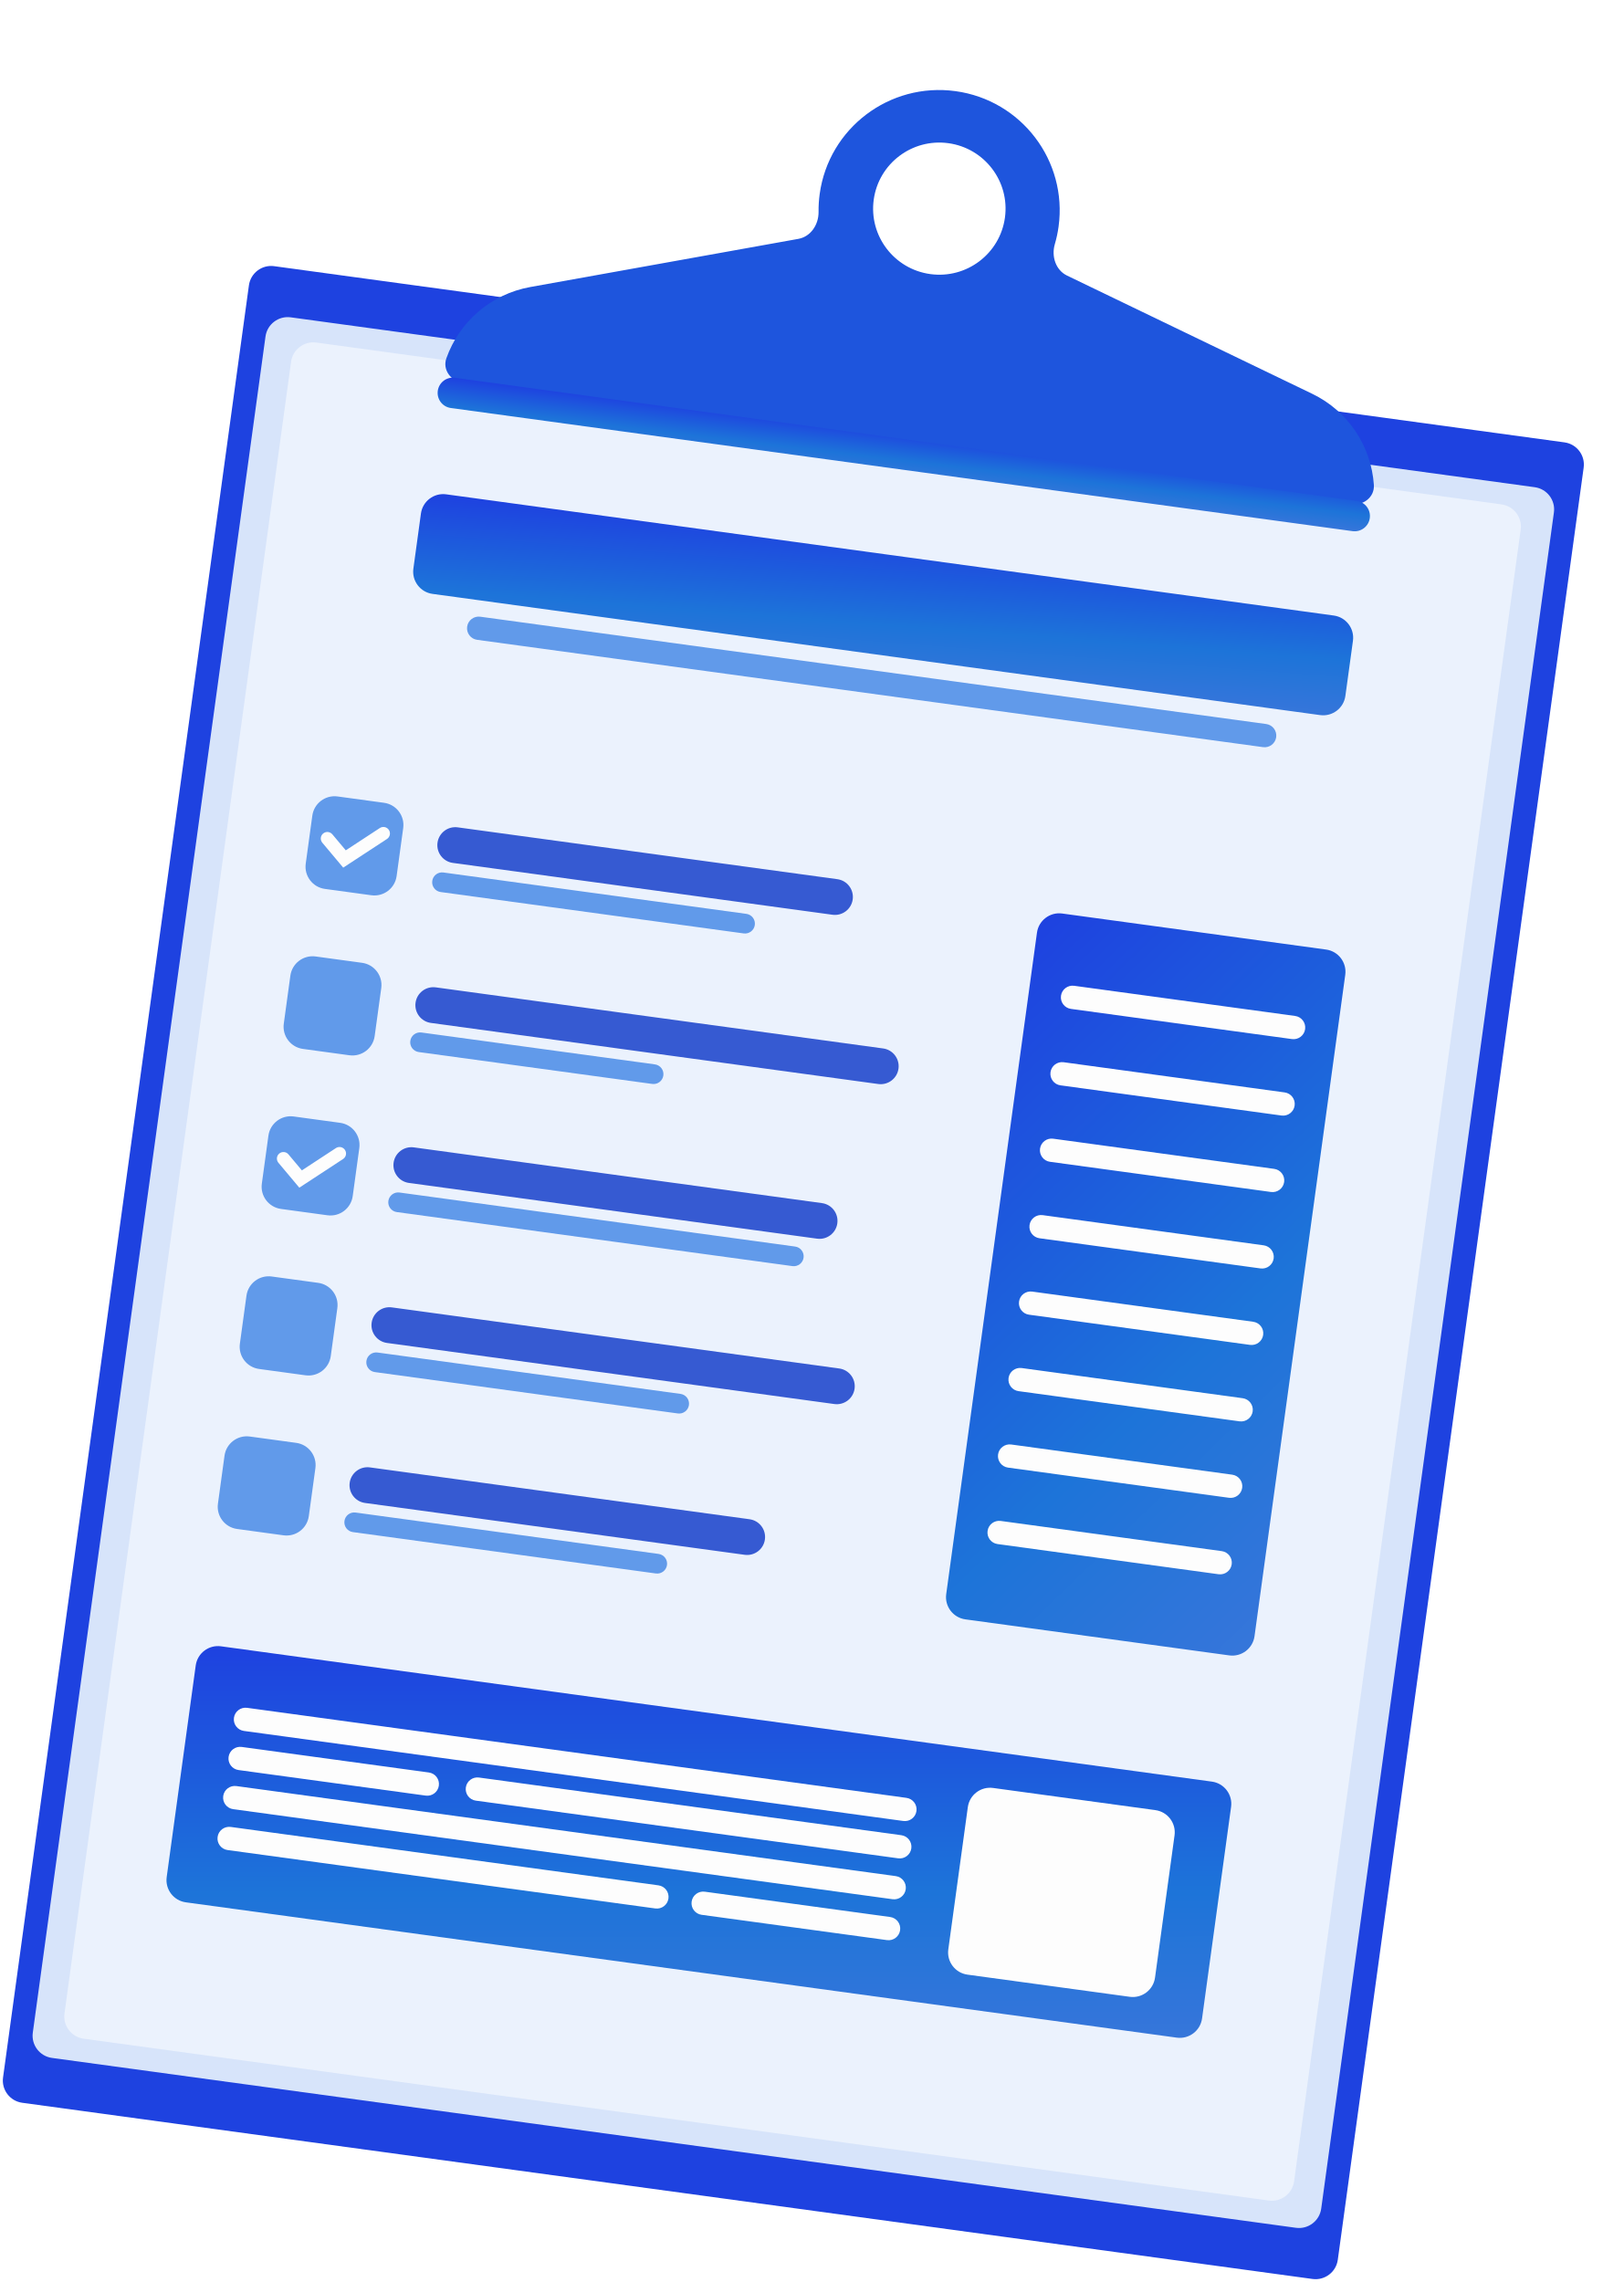
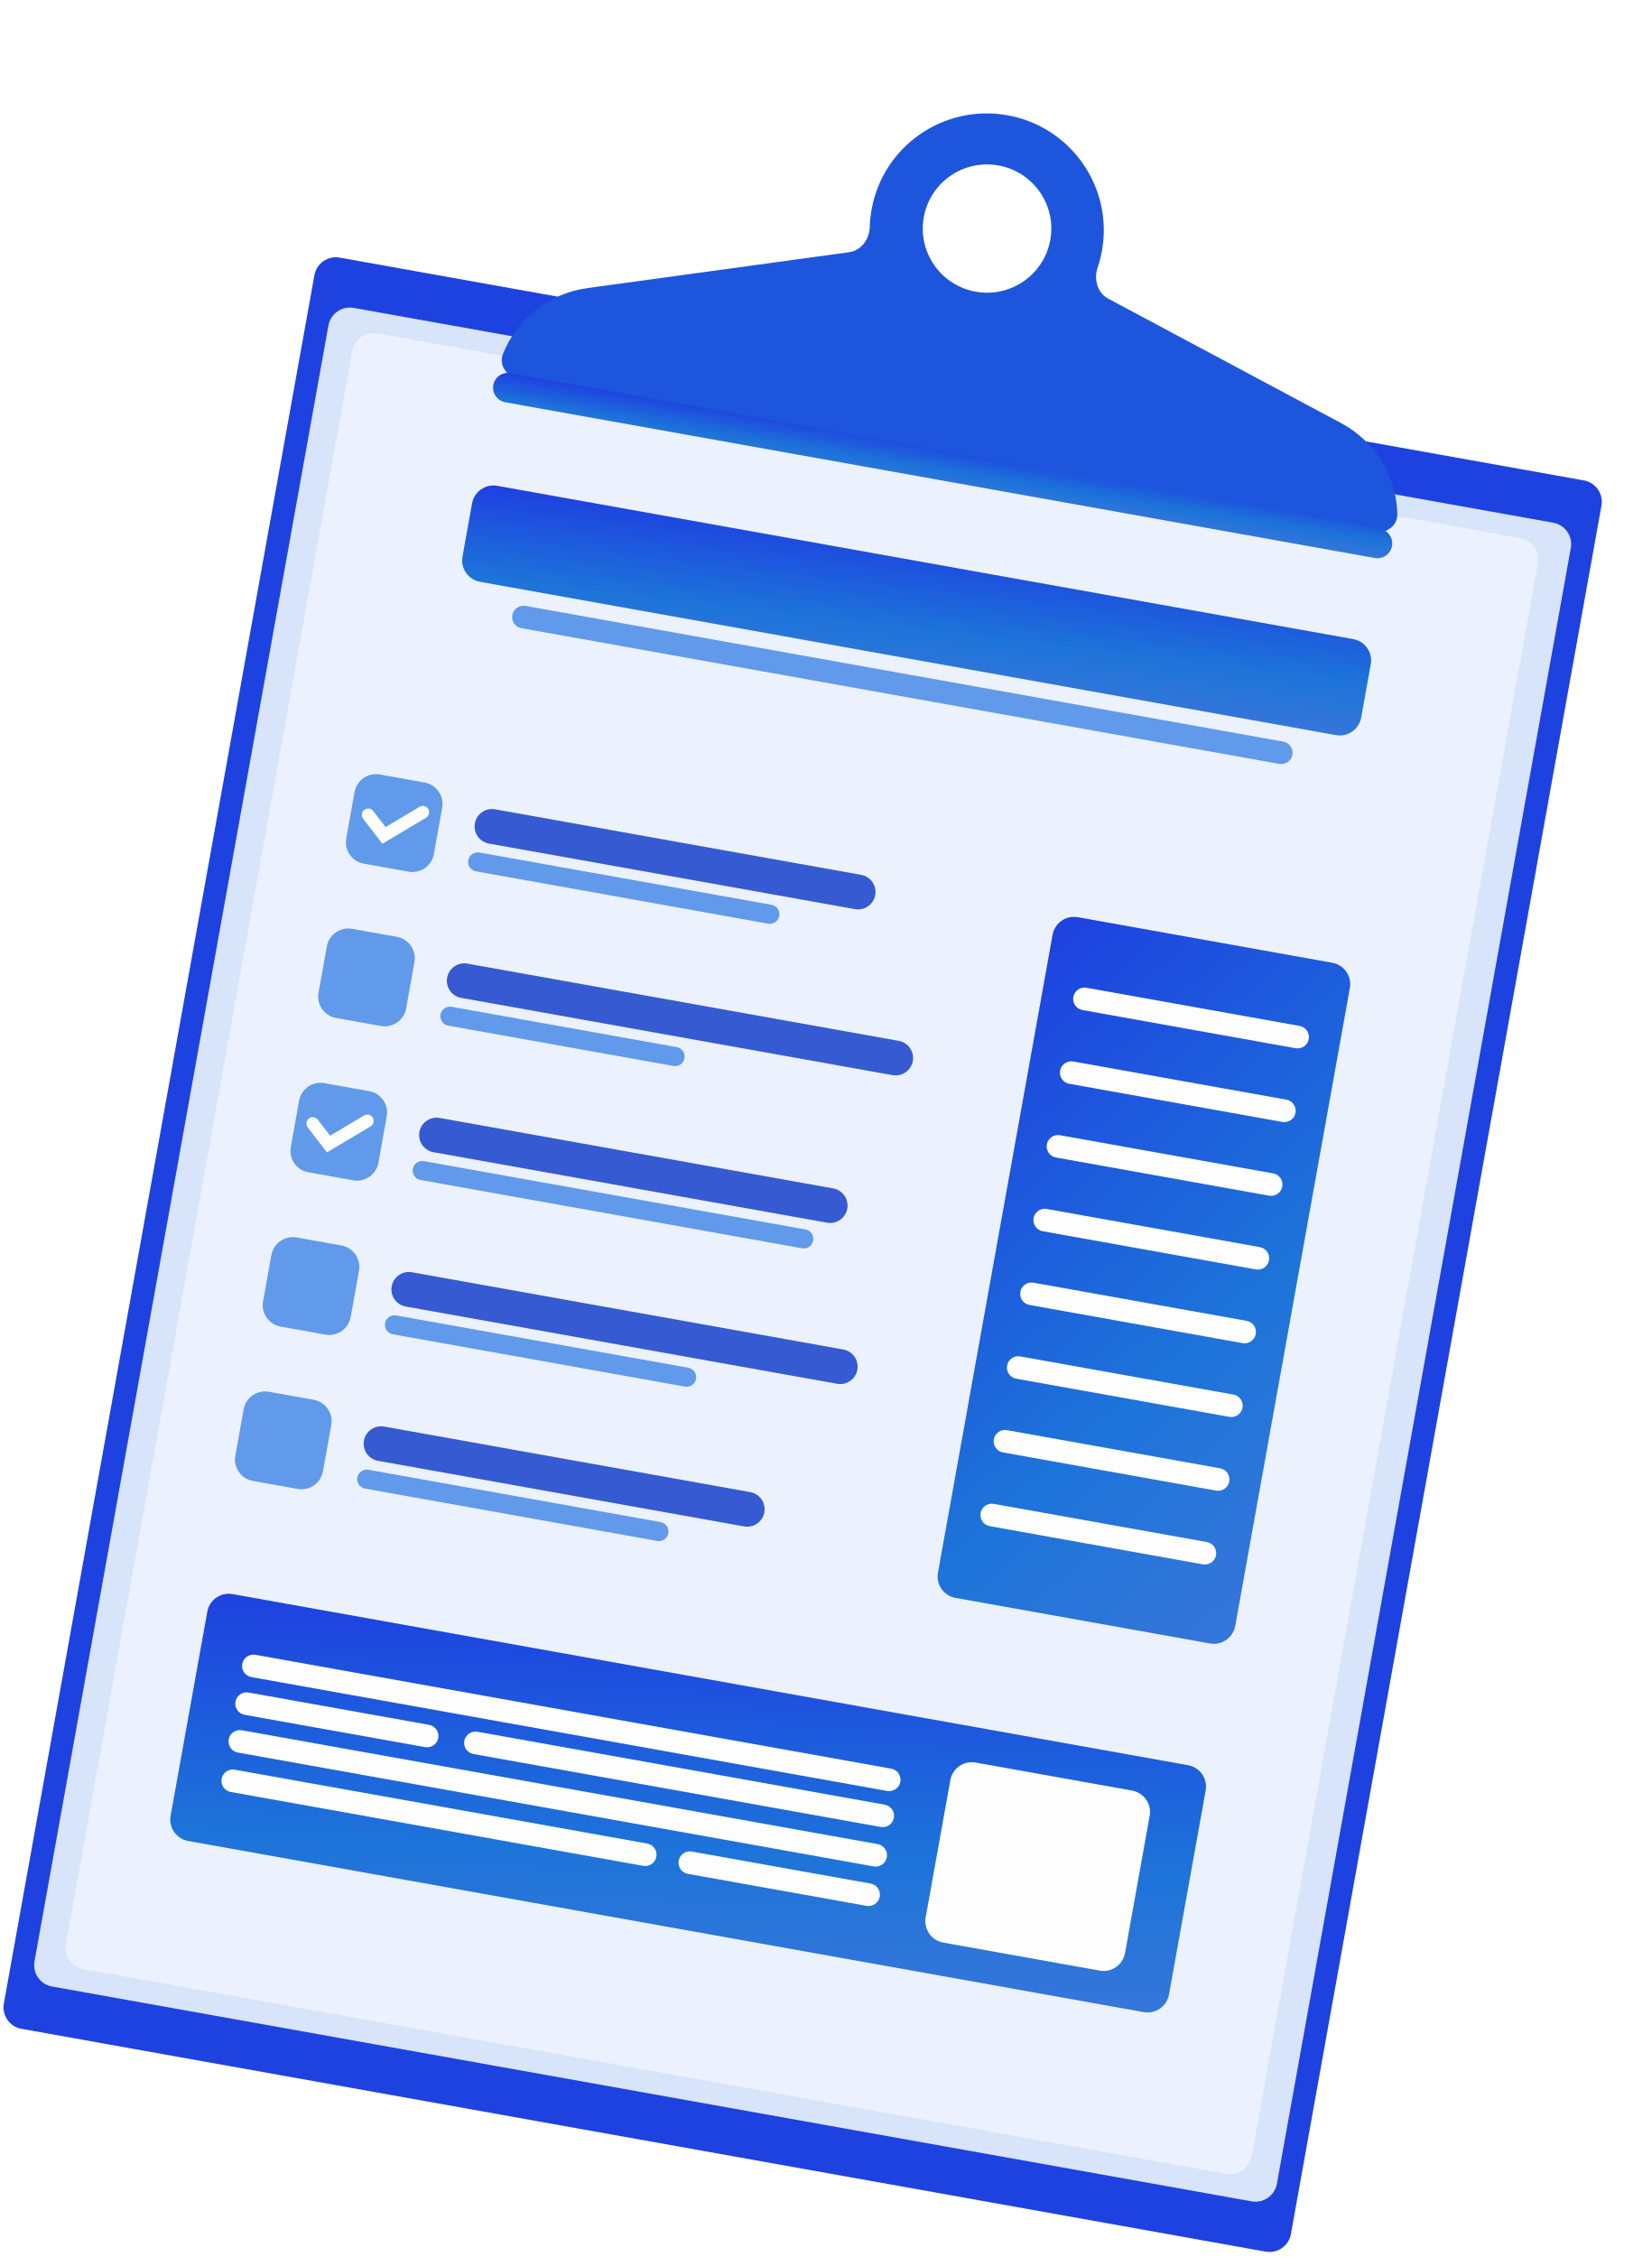
- <svg xmlns="http://www.w3.org/2000/svg" width="392" height="551" viewBox="0 0 392 551" fill="none">
-   <rect width="325.247" height="447.608" rx="5.413" transform="matrix(0.990803 0.135311 -0.135906 0.990722 60.8324 63.5356)" fill="#1E42E0" />
-   <rect width="313.957" height="424.209" rx="5.413" transform="matrix(0.990803 0.135311 -0.135906 0.990722 64.8363 75.8894)" fill="#D7E4FA" />
-   <rect width="299.627" height="413.376" rx="5.413" transform="matrix(0.990803 0.135311 -0.135906 0.990722 71.0141 81.9805)" fill="#EBF2FD" />
-   <path d="M230.686 22.006C246.613 24.181 257.757 38.828 255.577 54.719C255.378 56.175 255.073 57.59 254.671 58.959C253.813 61.885 254.869 65.212 257.615 66.537L316.815 95.083C325.488 99.265 331.065 107.741 331.702 117.079C331.906 120.061 329.116 122.151 326.154 121.747L111.861 92.481C108.899 92.077 106.774 89.315 107.774 86.497C110.902 77.674 118.556 71.005 128.036 69.302L192.754 57.676C195.755 57.137 197.668 54.216 197.631 51.167C197.614 49.742 197.701 48.297 197.901 46.843C200.081 30.951 214.759 19.831 230.686 22.006ZM228.957 34.571C220.209 33.376 212.146 39.483 210.948 48.212C209.751 56.941 215.872 64.987 224.621 66.182C233.369 67.376 241.432 61.268 242.629 52.539C243.827 43.81 237.706 35.765 228.957 34.571Z" fill="#1E55DD" />
-   <rect width="227.108" height="7.366" rx="3.683" transform="matrix(0.990803 0.135311 -0.135906 0.990722 106.196 90.7197)" fill="url(#paint0_linear_1901_2271)" />
-   <rect width="22.146" height="22.532" rx="5.413" transform="matrix(0.990803 0.135311 -0.135906 0.990722 76.142 191.576)" fill="#619AEA" />
-   <rect width="22.146" height="22.532" rx="5.413" transform="matrix(0.990803 0.135311 -0.135906 0.990722 70.8422 230.212)" fill="#619AEA" />
-   <rect width="22.146" height="22.532" rx="5.413" transform="matrix(0.990803 0.135311 -0.135906 0.990722 65.5424 268.847)" fill="#619AEA" />
-   <rect width="22.146" height="22.532" rx="5.413" transform="matrix(0.990803 0.135311 -0.135906 0.990722 60.2406 307.485)" fill="#619AEA" />
-   <rect width="22.146" height="22.532" rx="5.413" transform="matrix(0.990803 0.135311 -0.135906 0.990722 54.9418 346.122)" fill="#619AEA" />
-   <rect width="227.108" height="24.265" rx="5.413" transform="matrix(0.990803 0.135311 -0.135906 0.990722 102.366 118.626)" fill="url(#paint1_linear_1901_2271)" />
-   <rect width="197.146" height="5.633" rx="2.817" transform="matrix(0.990803 0.135311 -0.135906 0.990722 113.167 148.526)" fill="#619AEA" />
-   <rect width="101.178" height="8.666" rx="4.333" transform="matrix(0.990803 0.135311 -0.135906 0.990722 106.218 199.181)" fill="#365AD2" />
-   <rect width="117.679" height="8.666" rx="4.333" transform="matrix(0.990803 0.135311 -0.135906 0.990722 100.918 237.817)" fill="#365AD2" />
-   <rect width="108.126" height="8.666" rx="4.333" transform="matrix(0.990803 0.135311 -0.135906 0.990722 95.6166 276.454)" fill="#365AD2" />
-   <rect width="117.679" height="8.666" rx="4.333" transform="matrix(0.990803 0.135311 -0.135906 0.990722 90.3178 315.09)" fill="#365AD2" />
-   <rect width="101.178" height="8.666" rx="4.333" transform="matrix(0.990803 0.135311 -0.135906 0.990722 85.018 353.725)" fill="#365AD2" />
-   <rect width="78.598" height="4.766" rx="2.383" transform="matrix(0.990803 0.135311 -0.135906 0.990722 104.687 210.344)" fill="#619AEA" />
-   <rect width="61.662" height="4.766" rx="2.383" transform="matrix(0.990803 0.135311 -0.135906 0.990722 99.3851 248.979)" fill="#619AEA" />
-   <rect width="101.178" height="4.766" rx="2.383" transform="matrix(0.990803 0.135311 -0.135906 0.990722 94.0883 287.617)" fill="#619AEA" />
-   <rect width="78.598" height="4.766" rx="2.383" transform="matrix(0.990803 0.135311 -0.135906 0.990722 88.7855 326.251)" fill="#619AEA" />
-   <rect width="78.598" height="4.766" rx="2.383" transform="matrix(0.990803 0.135311 -0.135906 0.990722 83.4857 364.888)" fill="#619AEA" />
-   <rect width="75.124" height="172.024" rx="5.413" transform="matrix(0.990803 0.135311 -0.135906 0.990722 251.095 219.842)" fill="url(#paint2_linear_1901_2271)" />
-   <rect width="59.491" height="5.633" rx="2.817" transform="matrix(0.990803 0.135311 -0.135906 0.990722 256.542 237.641)" fill="#FDFDFD" />
-   <rect width="59.491" height="5.633" rx="2.817" transform="matrix(0.990803 0.135311 -0.135906 0.990722 246.414 311.478)" fill="#FDFDFD" />
-   <rect width="59.491" height="5.633" rx="2.817" transform="matrix(0.990803 0.135311 -0.135906 0.990722 254.011 256.1)" fill="#FDFDFD" />
-   <rect width="59.491" height="5.633" rx="2.817" transform="matrix(0.990803 0.135311 -0.135906 0.990722 243.883 329.938)" fill="#FDFDFD" />
-   <rect width="59.491" height="5.633" rx="2.817" transform="matrix(0.990803 0.135311 -0.135906 0.990722 251.48 274.56)" fill="#FDFDFD" />
-   <rect width="59.491" height="5.633" rx="2.817" transform="matrix(0.990803 0.135311 -0.135906 0.990722 241.35 348.4)" fill="#FDFDFD" />
-   <rect width="59.491" height="5.633" rx="2.817" transform="matrix(0.990803 0.135311 -0.135906 0.990722 248.947 293.02)" fill="#FDFDFD" />
-   <rect width="59.491" height="5.633" rx="2.817" transform="matrix(0.990803 0.135311 -0.135906 0.990722 238.819 366.858)" fill="#FDFDFD" />
-   <rect width="252.294" height="62.396" rx="5.413" transform="matrix(0.990803 0.135311 -0.135906 0.990722 47.9896 396.776)" fill="url(#paint3_linear_1901_2271)" />
-   <rect width="50.372" height="45.497" rx="5.413" transform="matrix(0.990803 0.135311 -0.135906 0.990722 234.403 430.979)" fill="#FDFDFD" />
-   <rect width="166.315" height="5.633" rx="2.817" transform="matrix(0.990803 0.135311 -0.135906 0.990722 56.8627 411.981)" fill="#FDFDFD" />
-   <rect width="166.315" height="5.633" rx="2.817" transform="matrix(0.990803 0.135311 -0.135906 0.990722 54.2738 430.872)" fill="#FDFDFD" />
-   <rect width="50.806" height="5.633" rx="2.817" transform="matrix(0.990803 0.135311 -0.135906 0.990722 167.366 456.376)" fill="#FDFDFD" />
-   <rect width="51.24" height="5.633" rx="2.817" transform="matrix(0.990803 0.135311 -0.135906 0.990722 55.5697 421.425)" fill="#FDFDFD" />
-   <rect width="108.56" height="5.633" rx="2.817" transform="matrix(0.990803 0.135311 -0.135906 0.990722 112.85 428.812)" fill="#FDFDFD" />
-   <rect width="109.863" height="5.633" rx="2.817" transform="matrix(0.990803 0.135311 -0.135906 0.990722 52.9183 440.742)" fill="#FDFDFD" />
-   <path d="M69.642 278.726C69.082 278.058 68.086 277.971 67.418 278.532C66.749 279.092 66.662 280.088 67.222 280.756L68.432 279.741L69.642 278.726ZM72.576 284.681L71.366 285.696L72.267 286.77L73.441 286.001L72.576 284.681ZM82.833 279.848C83.563 279.37 83.767 278.391 83.29 277.662C82.812 276.933 81.833 276.73 81.104 277.207L81.969 278.528L82.833 279.848ZM68.432 279.741L67.222 280.756L71.366 285.696L72.576 284.681L73.786 283.666L69.642 278.726L68.432 279.741ZM72.576 284.681L73.441 286.001L82.833 279.848L81.969 278.528L81.104 277.207L71.712 283.36L72.576 284.681Z" fill="#FDFDFD" />
-   <path d="M80.24 201.451C79.68 200.783 78.684 200.697 78.016 201.257C77.348 201.818 77.26 202.813 77.821 203.481L79.031 202.466L80.24 201.451ZM83.175 207.406L81.965 208.421L82.866 209.495L84.04 208.726L83.175 207.406ZM93.432 202.573C94.161 202.095 94.366 201.117 93.888 200.388C93.41 199.659 92.432 199.455 91.702 199.933L92.567 201.253L93.432 202.573ZM79.031 202.466L77.821 203.481L81.965 208.421L83.175 207.406L84.385 206.391L80.24 201.451L79.031 202.466ZM83.175 207.406L84.04 208.726L93.432 202.573L92.567 201.253L91.702 199.933L82.31 206.086L83.175 207.406Z" fill="#FDFDFD" />
+ <svg xmlns="http://www.w3.org/2000/svg" width="461" height="630" viewBox="0 0 461 630" fill="none">
+   <rect width="365.002" height="502.319" rx="6.074" transform="matrix(0.984342 0.17627 -0.176861 0.984236 88.8405 70.8345)" fill="#1E42E0" />
+   <rect width="352.332" height="476.061" rx="6.074" transform="matrix(0.984342 0.17627 -0.176861 0.984236 92.7565 84.8735)" fill="#D7E4FA" />
+   <rect width="336.25" height="463.904" rx="6.074" transform="matrix(0.984342 0.17627 -0.176861 0.984236 99.3991 91.9902)" fill="#EBF2FD" />
+   <path d="M281.225 32.172C298.982 35.352 310.796 52.292 307.612 70.009C307.321 71.632 306.913 73.204 306.4 74.72C305.302 77.961 306.331 81.741 309.348 83.353L374.399 118.116C383.929 123.209 389.788 132.972 390.068 143.472C390.158 146.825 386.933 149.039 383.63 148.448L144.712 105.663C141.409 105.072 139.156 101.877 140.407 98.764C144.326 89.017 153.219 81.894 163.928 80.426L237.035 70.401C240.425 69.936 242.706 66.749 242.805 63.329C242.852 61.731 243.017 60.116 243.308 58.494C246.492 40.777 263.468 28.992 281.225 32.172ZM278.701 46.179C268.948 44.433 259.623 50.906 257.874 60.638C256.126 70.37 262.615 79.675 272.369 81.422C282.122 83.168 291.447 76.695 293.196 66.963C294.945 57.231 288.455 47.926 278.701 46.179Z" fill="#1E55DD" />
+   <rect width="254.868" height="8.267" rx="4.133" transform="matrix(0.984342 0.17627 -0.176861 0.984236 138.44 103.425)" fill="url(#paint0_linear_2052_2874)" />
+   <rect width="24.853" height="25.286" rx="6.074" transform="matrix(0.984342 0.17627 -0.176861 0.984236 100.049 215.115)" fill="#619AEA" />
+   <rect width="24.853" height="25.286" rx="6.074" transform="matrix(0.984342 0.17627 -0.176861 0.984236 92.3102 258.189)" fill="#619AEA" />
+   <rect width="24.853" height="25.286" rx="6.074" transform="matrix(0.984342 0.17627 -0.176861 0.984236 84.5709 301.263)" fill="#619AEA" />
+   <rect width="24.853" height="25.286" rx="6.074" transform="matrix(0.984342 0.17627 -0.176861 0.984236 76.8287 344.339)" fill="#619AEA" />
+   <rect width="24.853" height="25.286" rx="6.074" transform="matrix(0.984342 0.17627 -0.176861 0.984236 69.0885 387.414)" fill="#619AEA" />
+   <rect width="254.868" height="27.231" rx="6.074" transform="matrix(0.984342 0.17627 -0.176861 0.984236 132.849 134.538)" fill="url(#paint1_linear_2052_2874)" />
+   <rect width="221.243" height="6.322" rx="3.161" transform="matrix(0.984342 0.17627 -0.176861 0.984236 143.569 168.567)" fill="#619AEA" />
+   <rect width="113.545" height="9.725" rx="4.863" transform="matrix(0.984342 0.17627 -0.176861 0.984236 133.42 225.041)" fill="#365AD2" />
+   <rect width="132.064" height="9.725" rx="4.863" transform="matrix(0.984342 0.17627 -0.176861 0.984236 125.679 268.117)" fill="#365AD2" />
+   <rect width="121.343" height="9.725" rx="4.863" transform="matrix(0.984342 0.17627 -0.176861 0.984236 117.939 311.191)" fill="#365AD2" />
+   <rect width="132.064" height="9.725" rx="4.863" transform="matrix(0.984342 0.17627 -0.176861 0.984236 110.199 354.266)" fill="#365AD2" />
+   <rect width="113.545" height="9.725" rx="4.863" transform="matrix(0.984342 0.17627 -0.176861 0.984236 102.459 397.339)" fill="#365AD2" />
+   <rect width="88.205" height="5.349" rx="2.675" transform="matrix(0.984342 0.17627 -0.176861 0.984236 131.183 237.486)" fill="#619AEA" />
+   <rect width="69.199" height="5.349" rx="2.675" transform="matrix(0.984342 0.17627 -0.176861 0.984236 123.441 280.559)" fill="#619AEA" />
+   <rect width="113.545" height="5.349" rx="2.675" transform="matrix(0.984342 0.17627 -0.176861 0.984236 115.704 323.637)" fill="#619AEA" />
+   <rect width="88.205" height="5.349" rx="2.675" transform="matrix(0.984342 0.17627 -0.176861 0.984236 107.962 366.709)" fill="#619AEA" />
+   <rect width="88.205" height="5.349" rx="2.675" transform="matrix(0.984342 0.17627 -0.176861 0.984236 100.222 409.785)" fill="#619AEA" />
+   <rect width="84.306" height="193.05" rx="6.074" transform="matrix(0.984342 0.17627 -0.176861 0.984236 294.905 254.947)" fill="url(#paint2_linear_2052_2874)" />
+   <rect width="66.763" height="6.322" rx="3.161" transform="matrix(0.984342 0.17627 -0.176861 0.984236 300.185 275.158)" fill="#FDFDFD" />
+   <rect width="66.763" height="6.322" rx="3.161" transform="matrix(0.984342 0.17627 -0.176861 0.984236 285.393 357.479)" fill="#FDFDFD" />
+   <rect width="66.763" height="6.322" rx="3.161" transform="matrix(0.984342 0.17627 -0.176861 0.984236 296.487 295.738)" fill="#FDFDFD" />
+   <rect width="66.763" height="6.322" rx="3.161" transform="matrix(0.984342 0.17627 -0.176861 0.984236 281.695 378.059)" fill="#FDFDFD" />
+   <rect width="66.763" height="6.322" rx="3.161" transform="matrix(0.984342 0.17627 -0.176861 0.984236 292.79 316.32)" fill="#FDFDFD" />
+   <rect width="66.763" height="6.322" rx="3.161" transform="matrix(0.984342 0.17627 -0.176861 0.984236 277.996 398.642)" fill="#FDFDFD" />
+   <rect width="66.763" height="6.322" rx="3.161" transform="matrix(0.984342 0.17627 -0.176861 0.984236 289.09 336.9)" fill="#FDFDFD" />
+   <rect width="66.763" height="6.322" rx="3.161" transform="matrix(0.984342 0.17627 -0.176861 0.984236 274.299 419.221)" fill="#FDFDFD" />
+   <rect width="283.133" height="70.023" rx="6.074" transform="matrix(0.984342 0.17627 -0.176861 0.984236 58.9391 443.889)" fill="url(#paint3_linear_2052_2874)" />
+   <rect width="56.529" height="51.059" rx="6.074" transform="matrix(0.984342 0.17627 -0.176861 0.984236 266.365 490.912)" fill="#FDFDFD" />
+   <rect width="186.643" height="6.322" rx="3.161" transform="matrix(0.984342 0.17627 -0.176861 0.984236 68.1803 461.35)" fill="#FDFDFD" />
+   <rect width="186.643" height="6.322" rx="3.161" transform="matrix(0.984342 0.17627 -0.176861 0.984236 64.3971 482.411)" fill="#FDFDFD" />
+   <rect width="57.016" height="6.322" rx="3.161" transform="matrix(0.984342 0.17627 -0.176861 0.984236 190.018 516.27)" fill="#FDFDFD" />
+   <rect width="57.504" height="6.322" rx="3.161" transform="matrix(0.984342 0.17627 -0.176861 0.984236 66.2907 471.879)" fill="#FDFDFD" />
+   <rect width="121.83" height="6.322" rx="3.161" transform="matrix(0.984342 0.17627 -0.176861 0.984236 130.173 482.827)" fill="#FDFDFD" />
+   <rect width="123.292" height="6.322" rx="3.161" transform="matrix(0.984342 0.17627 -0.176861 0.984236 62.4186 493.417)" fill="#FDFDFD" />
+   <path d="M88.708 312.531C88.111 311.756 86.998 311.612 86.223 312.21C85.447 312.807 85.303 313.919 85.9 314.694L87.304 313.612L88.708 312.531ZM91.721 319.344L90.317 320.426L91.278 321.672L92.629 320.865L91.721 319.344ZM103.447 314.403C104.287 313.901 104.561 312.813 104.06 311.973C103.558 311.133 102.47 310.859 101.63 311.361L102.538 312.882L103.447 314.403ZM87.304 313.612L85.9 314.694L90.317 320.426L91.721 319.344L93.125 318.262L88.708 312.531L87.304 313.612ZM91.721 319.344L92.629 320.865L103.447 314.403L102.538 312.882L101.63 311.361L90.813 317.824L91.721 319.344Z" fill="#FDFDFD" />
+   <path d="M104.186 226.378C103.589 225.603 102.476 225.459 101.701 226.057C100.926 226.654 100.781 227.766 101.379 228.541L102.782 227.46L104.186 226.378ZM107.199 233.191L105.796 234.273L106.756 235.519L108.108 234.712L107.199 233.191ZM118.925 228.25C119.765 227.748 120.04 226.66 119.538 225.82C119.037 224.981 117.949 224.707 117.109 225.209L118.017 226.729L118.925 228.25ZM102.782 227.46L101.379 228.541L105.796 234.273L107.199 233.191L108.603 232.11L104.186 226.378L102.782 227.46ZM107.199 233.191L108.108 234.712L118.925 228.25L118.017 226.729L117.109 225.209L106.291 231.671L107.199 233.191Z" fill="#FDFDFD" />
  <defs>
-     <linearGradient id="paint0_linear_1901_2271" x1="-1.168" y1="-0.939" x2="-0.931" y2="12.236" gradientUnits="userSpaceOnUse">
+     <linearGradient id="paint0_linear_2052_2874" x1="-1.311" y1="-1.054" x2="-1.044" y2="13.731" gradientUnits="userSpaceOnUse">
      <stop stop-color="#1E3AE1" />
      <stop offset="0.62" stop-color="#1D74D9" />
      <stop offset="1" stop-color="#3B76DA" />
    </linearGradient>
-     <linearGradient id="paint1_linear_1901_2271" x1="-1.168" y1="-3.093" x2="1.401" y2="40.168" gradientUnits="userSpaceOnUse">
+     <linearGradient id="paint1_linear_2052_2874" x1="-1.311" y1="-3.471" x2="1.572" y2="45.077" gradientUnits="userSpaceOnUse">
      <stop stop-color="#1E3AE1" />
      <stop offset="0.62" stop-color="#1D74D9" />
      <stop offset="1" stop-color="#3B76DA" />
    </linearGradient>
-     <linearGradient id="paint2_linear_1901_2271" x1="-0.386" y1="-21.924" x2="149.128" y2="95.554" gradientUnits="userSpaceOnUse">
+     <linearGradient id="paint2_linear_2052_2874" x1="-0.434" y1="-24.604" x2="167.356" y2="107.234" gradientUnits="userSpaceOnUse">
      <stop stop-color="#1E3AE1" />
      <stop offset="0.62" stop-color="#1D74D9" />
      <stop offset="1" stop-color="#3B76DA" />
    </linearGradient>
-     <linearGradient id="paint3_linear_1901_2271" x1="-1.298" y1="-7.952" x2="13.762" y2="101.61" gradientUnits="userSpaceOnUse">
+     <linearGradient id="paint3_linear_2052_2874" x1="-1.456" y1="-8.924" x2="15.445" y2="114.03" gradientUnits="userSpaceOnUse">
      <stop stop-color="#1E3AE1" />
      <stop offset="0.62" stop-color="#1D74D9" />
      <stop offset="1" stop-color="#3B76DA" />
    </linearGradient>
  </defs>
</svg>
